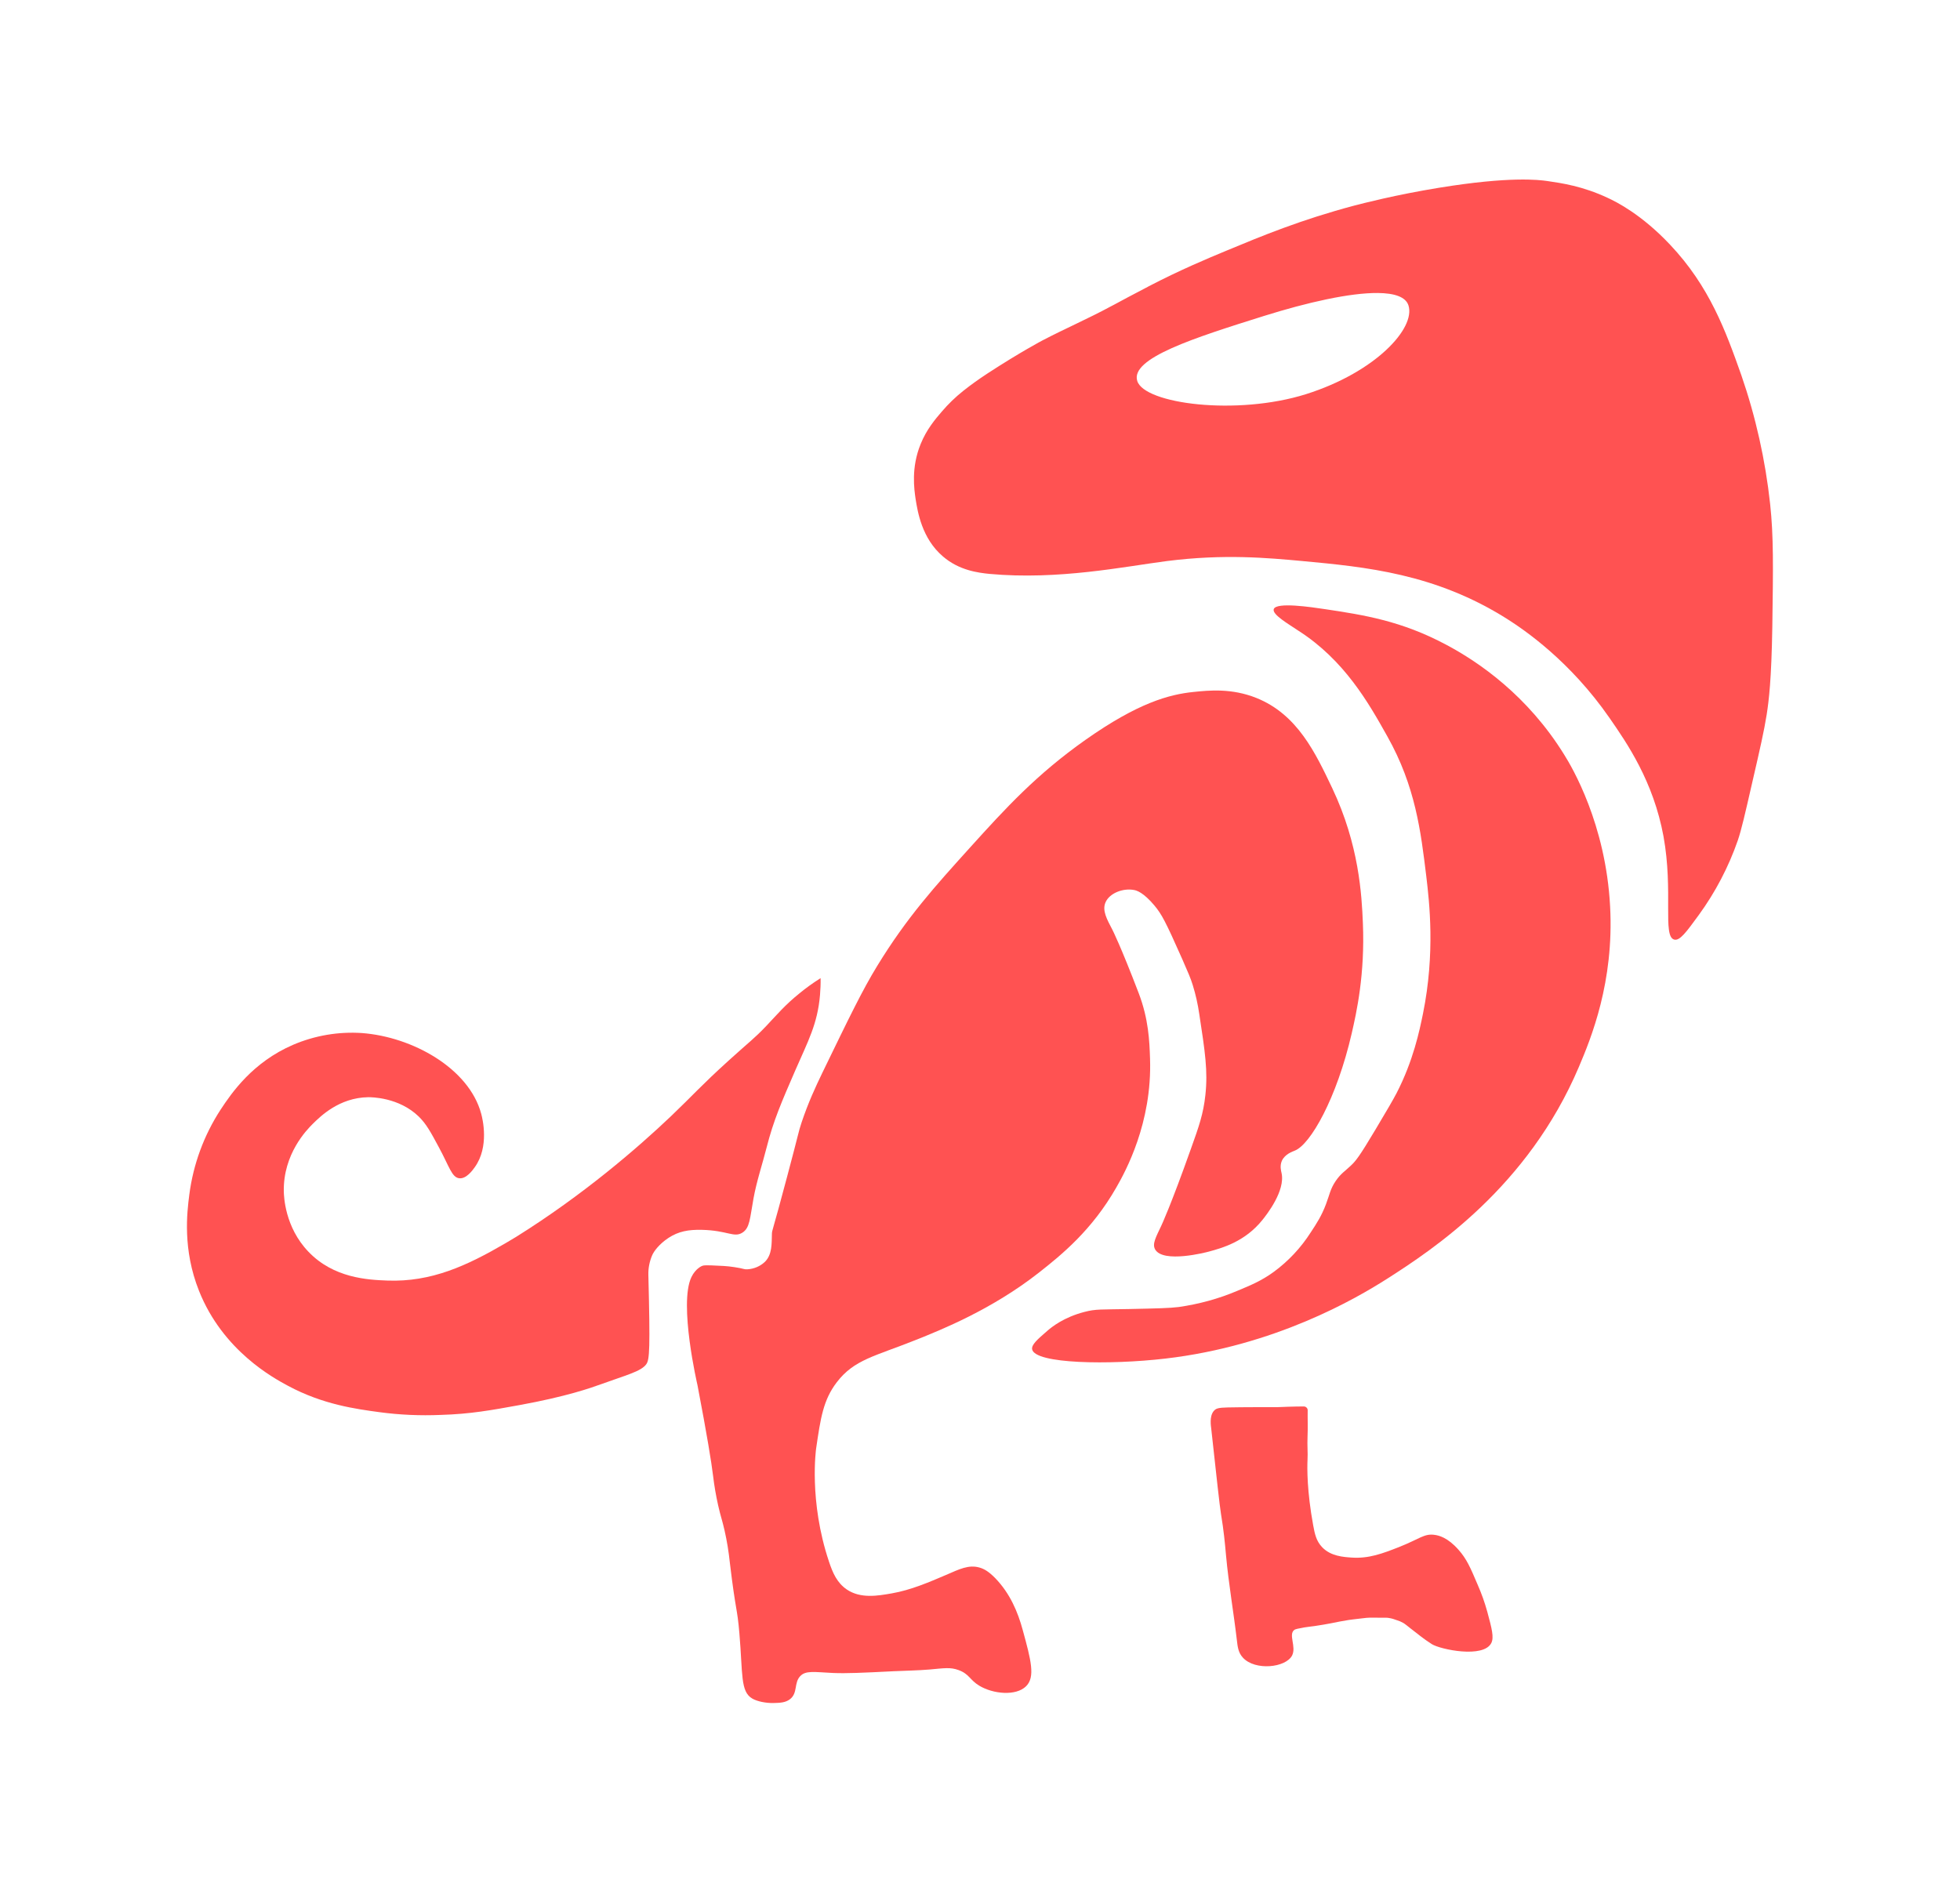
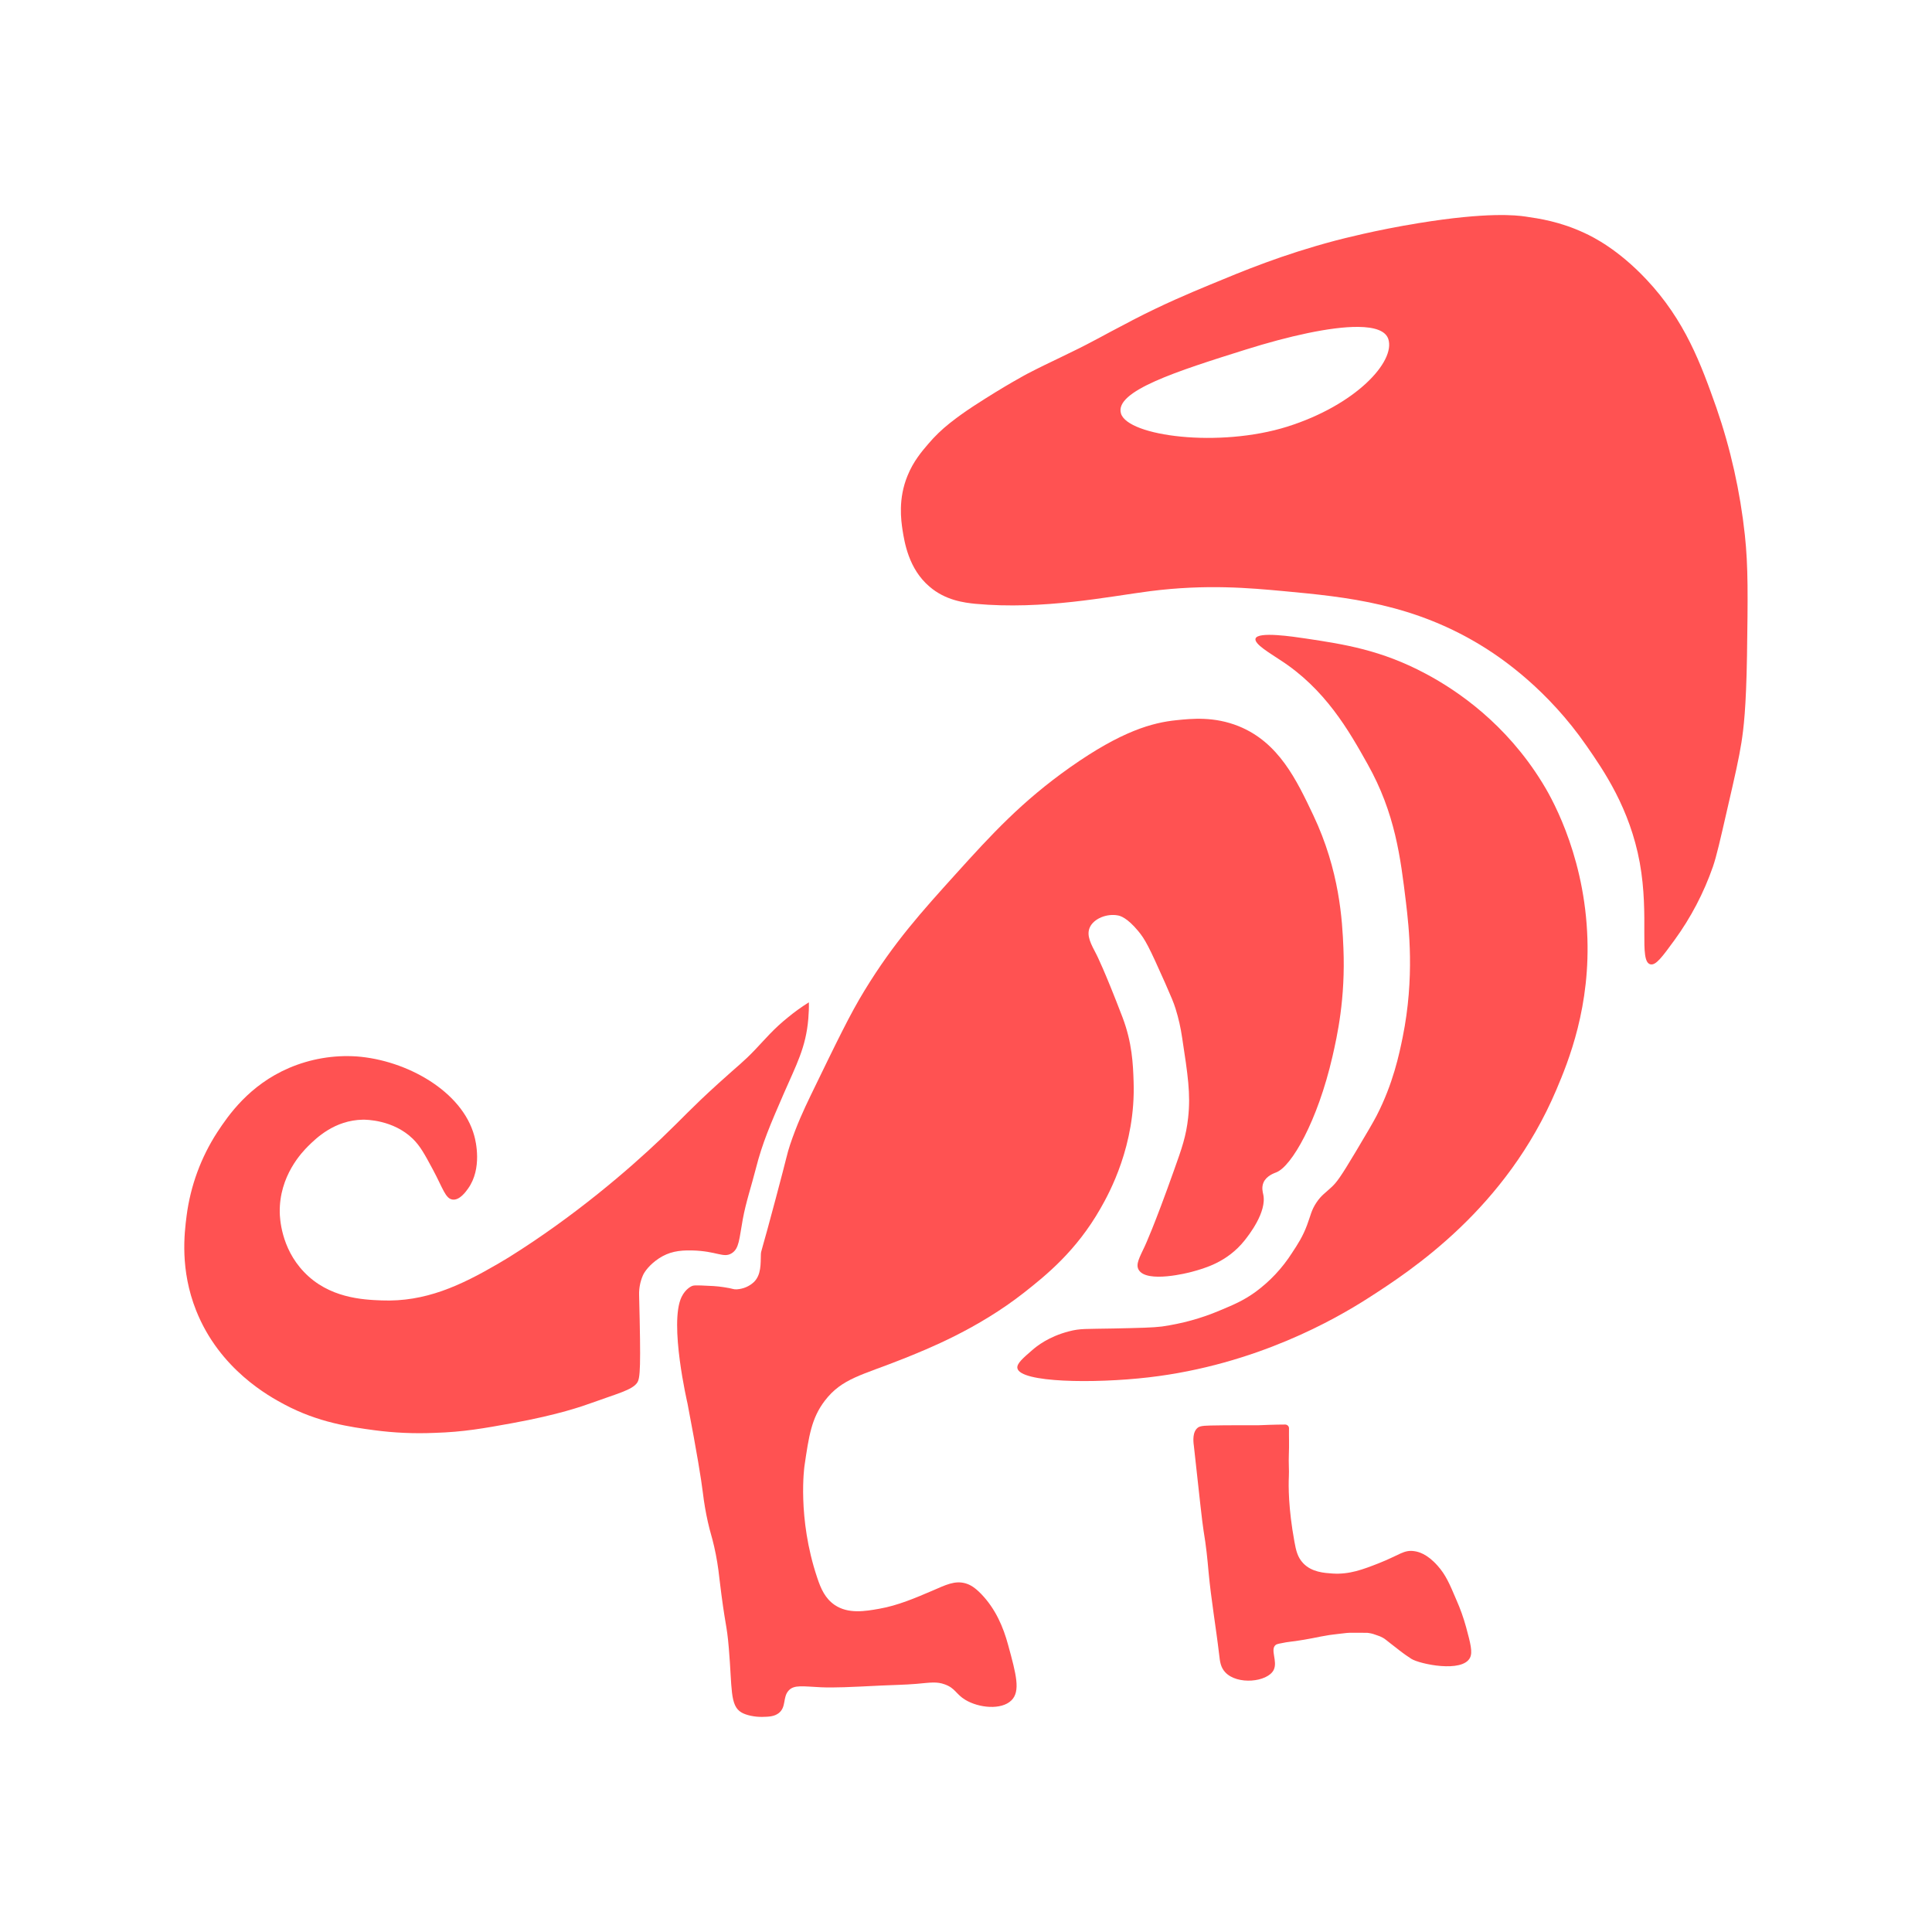
- <svg xmlns="http://www.w3.org/2000/svg" xml:space="preserve" viewBox="0 0 1424.1 1368">
+ <svg xmlns="http://www.w3.org/2000/svg" xml:space="preserve" viewBox="0 -28.05 1424.1 1424.1">
  <g fill="#ff5252" stroke-width="1.05">
    <path d="M1101.8 130.51c-12.441.289-30.445 1.731-55.957 5.878-32.232 5.25-56.168 11.548-61.523 12.914-39.16 10.394-67.506 22.153-93.018 32.757-14.383 5.984-33.282 13.859-56.589 25.932l-.734.42c-11.129 5.774-19.738 10.394-24.357 12.914l-2.414 1.258c-16.693 9.03-32.862 15.958-49.765 24.777 0 0-16.167 8.505-39.999 24.043-6.929 4.515-12.914 9.028-12.914 9.028a141 141 0 0 0-4.621 3.57c-5.67 4.514-10.917 9.554-15.641 15.118-4.515 5.25-11.025 12.81-15.33 23.518-7.034 17.113-4.723 32.86-3.673 40 1.47 9.133 4.513 28.66 19.841 41.68 11.758 10.182 25.618 11.864 33.807 12.704 50.079 4.62 98.163-5.354 129.03-9.344 41.47-5.249 73.071-2.31 98.269 0 45.984 4.305 96.587 9.028 148.87 42.1 12.388 7.873 45.67 30.446 74.436 72.021 12.598 18.163 31.811 45.985 39.16 85.985 7.244 39.895-.84 72.755 7.77 74.96 4.094 1.05 8.714-5.354 17.848-17.848a208.5 208.5 0 0 0 28.346-54.173c2.625-7.664 5.25-19.109 10.5-42.1 5.774-24.988 8.607-37.48 10.496-49.344 1.575-10.183 3.465-24.987 4.095-63.937.63-43.674.944-65.513-1.575-89.029-3.465-32.02-10.498-63.516-20.997-93.858-11.34-32.02-22.992-64.252-51.76-94.699-20.681-21.942-38.95-31.076-45.353-34.015-18.163-8.503-33.595-10.708-43.673-12.178-3.255-.472-10.133-1.338-22.574-1.05zm-100.67 82.398c12.105.117 20.275 2.825 22.244 9.046 5.25 16.588-23.937 48.503-74.436 64.46-50.499 15.854-117.38 7.034-122.62-9.554s41.47-31.39 91.969-47.243c31.562-9.908 62.671-16.905 82.847-16.709z" class="st0" />
    <path d="M925.47 442.64c1.785-5.354 27.401-1.47 37.27 0 27.926 4.2 55.433 8.399 88.189 25.932 23.517 12.493 59.107 36.85 85.774 80.105 5.25 8.399 30.026 49.869 33.176 110.03 2.94 54.908-13.858 95.748-22.677 116.53-37.06 87.349-106.04 132.7-139.42 154.02-22.887 14.593-81.575 48.714-161.05 57.953-40.735 4.724-94.698 3.884-96.798-6.72-.63-3.359 3.99-7.348 11.024-13.437 3.255-2.835 11.968-9.869 26.982-13.753 8.399-2.205 12.178-1.68 32.651-2.1 19.632-.42 29.396-.63 35.905-1.47 14.593-2.1 28.976-5.984 42.52-11.758 9.764-4.094 17.323-7.139 26.457-13.753a107.1 107.1 0 0 0 26.982-28.87c4.094-6.195 7.874-11.969 11.024-20.473 2.625-6.929 3.045-10.814 6.93-16.588 3.674-5.459 6.718-7.139 11.128-11.339 3.465-3.254 6.09-6.404 17.848-26.142 8.504-14.278 12.703-21.417 15.328-26.457 12.178-23.622 16.693-45.459 19.212-57.848 8.924-43.989 4.62-80.945 2.415-99.527-3.99-32.86-7.874-65.512-28.346-101.94-13.543-24.147-31.076-55.328-64.777-76.85-6.614-4.514-19.003-11.549-17.743-15.538z" class="st0" />
    <path d="M843.89 890.41s6.614-13.963 21.522-55.958c5.67-15.853 8.924-24.987 10.394-38.74 1.89-17.428-.21-31.286-4.41-58.687-1.05-7.244-2.624-14.383-4.829-21.417-1.575-5.04-3.044-8.294-7.664-18.898-12.073-27.192-14.803-32.336-20.052-38.635-8.084-9.659-13.018-11.024-14.803-11.339-7.979-1.575-17.848 2.205-20.787 8.924-2.624 5.984 1.05 12.388 5.04 20.052 0 0 5.774 11.234 19.108 46.089 7.139 18.793 7.769 34.646 8.189 47.559 1.574 46.719-17.953 82.099-24.462 93.438-17.848 31.286-40 49.134-56.273 61.942-34.121 26.772-70.761 41.47-89.448 48.924-29.921 11.968-44.724 14.173-57.428 30.76-9.87 12.914-11.758 26.038-15.013 48.19 0 0-5.46 38.005 9.343 82.099 2.73 8.294 5.88 15.433 12.913 20.262 10.08 6.824 22.572 4.62 32.756 2.834 13.858-2.414 26.982-8.084 39.265-13.333 9.764-4.199 16.588-7.769 24.672-5.354 3.465 1.05 6.72 3.045 11.34 7.77 10.603 11.023 16.272 24.356 19.841 37.584 5.985 21.837 9.24 34.121 2.415 40.84-7.349 7.244-23.937 5.67-34.016-.42-6.929-4.2-7.244-8.504-15.013-11.339-5.984-2.205-10.499-1.365-20.997-.42-8.714.735-17.533.84-26.247 1.26-22.887 1.155-34.33 1.68-44.094 1.26-13.438-.63-19.842-1.995-23.832 2.415-4.514 4.934-1.575 12.074-7.244 16.588-3.36 2.624-7.454 2.73-12.178 2.834-5.46.105-11.758-1.155-15.328-3.254-8.714-5.04-6.824-17.953-9.344-47.35-1.575-19.002-2.624-15.222-6.929-51.337-.84-7.98-2.1-15.853-3.884-23.622-1.68-7.454-2.835-10.08-4.62-18.058-1.575-7.034-2.834-14.278-3.674-21.417-1.26-10.29-4.305-29.081-11.34-65.932 0 0-13.752-59.002-4.409-78.53 3.045-6.3 7.664-8.084 7.664-8.084 1.26-.525 2.31-.525 6.93-.42 7.453.315 11.128.42 16.587 1.26 7.245 1.05 6.825 1.784 9.66 1.574 4.724-.315 9.133-2.204 12.492-5.354 5.46-5.354 4.935-13.438 5.145-20.262.104-3.15.21-.735 11.024-41.575 8.818-32.966 7.979-31.706 10.499-39.37 4.934-14.698 9.973-25.512 15.328-36.64 19.318-39.79 28.87-59.632 39.685-77.27 21.627-35.38 42.1-57.953 67.61-86.194 25.723-28.45 48.085-52.913 83.78-78.11 38.005-26.772 60.682-32.966 78.53-34.75 11.234-1.156 27.61-2.836 45.669 4.408 29.71 11.968 42.834 39.895 55.013 65.512 19.527 41.155 21.417 77.795 22.257 97.952 1.574 37.375-4.62 64.987-8.084 80.105-10.92 47.454-30.131 81.05-41.47 85.354-1.26.525-7.14 2.415-9.344 7.454-1.575 3.675-.525 7.245-.21 8.714 2.94 13.018-10.92 30.446-13.753 34.016-12.808 16.063-29.606 20.577-38.845 23.097-2.205.63-33.491 8.714-39.265-1.574-2.205-3.99.525-8.714 4.62-17.428z" class="st0" />
    <path d="M596.23 710.77c.105 4.095-.105 8.084-.42 12.178-1.785 21.207-8.819 33.806-17.953 54.803-9.974 22.992-15.853 36.43-20.787 55.853-3.15 12.388-7.244 24.462-9.554 37.06-2.73 14.908-2.624 21.627-8.189 25.092-6.089 3.78-10.814-1.68-29.396-2.1-9.658-.21-16.903 1.05-24.252 5.88-6.824 4.514-10.709 9.868-11.863 12.703a34 34 0 0 0-2.73 14.067c1.366 53.753.84 61.417-1.364 64.777-3.57 5.46-15.328 8.294-33.176 14.803-6.93 2.52-24.987 8.924-59.107 15.118-20.262 3.675-35.59 6.51-57.218 7.14-14.908.63-29.711 0-44.514-1.995-17.113-2.31-41.155-5.564-66.351-19.108-10.604-5.67-47.454-25.512-64.777-69.081-11.968-30.131-8.714-56.798-7.034-69.816a148 148 0 0 1 22.677-61.732c8.084-12.283 23.307-34.541 52.808-47.244 15.748-6.72 32.86-9.659 49.974-8.504 36.535 2.73 77.69 25.512 86.614 58.582 1.05 3.78 5.984 24.042-4.62 38.845-1.574 2.205-6.194 8.714-11.339 8.084-5.354-.63-7.139-8.294-14.593-22.152-6.194-11.549-9.343-17.323-14.803-22.677-14.488-14.068-34.54-14.068-36.64-14.068-21.207.315-34.75 13.858-40.42 19.422-4.304 4.304-21.522 21.837-20.997 49.134.105 3.465.735 25.827 17.848 43.674 18.268 19.213 43.15 20.472 57.218 20.997 32.231 1.26 58.162-10.919 85.774-26.982a334 334 0 0 0 8.084-4.83c48.4-30.235 88.19-64.566 112.34-87.558 16.588-15.853 21.522-21.942 41.89-40.42 15.853-14.383 18.268-15.643 27.296-25.092 7.98-8.4 13.543-15.223 24.252-23.832 4.83-3.99 9.974-7.664 15.328-11.024zm286.82 313.43c1.995-1.47 6.194-1.47 15.013-1.575 6.194-.105-1.155 0 12.808-.105 9.659-.105 11.129.105 16.693 0 2.625-.105 3.36-.105 8.399-.315 3.36-.105 8.084-.21 11.339-.21 1.575 0 2.835 1.26 2.835 2.73v.105c-.105 6.09.21 12.283-.105 19.212a129 129 0 0 0 0 9.029 86 86 0 0 1 0 7.349c-.315 6.614-.42 23.202 4.094 47.874 1.155 6.3 2.205 11.444 6.51 15.958 6.298 6.614 15.537 7.139 21.521 7.559 12.493.84 22.572-3.045 34.121-7.56 15.433-6.088 18.478-10.078 26.247-8.923 2.835.42 9.239 1.785 17.218 10.814 5.88 6.614 8.61 12.913 13.858 25.302 2.835 6.404 5.145 12.913 7.034 19.738 3.36 12.388 4.935 18.583 2.94 22.677-5.67 11.338-37.06 4.724-43.254.84-2.835-1.785-6.09-4.2-6.09-4.2-1.89-1.364-3.464-2.624-4.514-3.464-3.884-3.045-6.719-5.144-7.664-5.984-.525-.42-1.155-.84-1.68-1.26-.314-.21-.63-.42-1.05-.63-1.364-.735-2.73-1.365-4.199-1.785-1.89-.735-3.884-1.365-5.984-1.68-1.575-.314-1.89-.105-9.449-.21h-4.724c-1.05 0-2.31.105-6.614.63-4.2.525-6.51.735-8.504 1.05l-6.615 1.155s-9.868 2.1-18.163 3.255c-3.57.525-4.094.42-7.139.945-4.41.84-6.614 1.154-7.559 1.89-4.41 3.359 1.68 12.177-1.574 18.582-4.725 8.924-26.877 11.13-35.695 1.575-3.465-3.674-3.885-8.189-4.41-12.703-2.415-20.577-5.984-40.945-7.874-61.522-.84-9.449-1.68-18.268-3.674-30.236-1.05-6.51-3.045-25.197-7.14-62.467-.524-3.674-1.05-10.394 3.045-13.438z" class="st0" />
  </g>
</svg>
